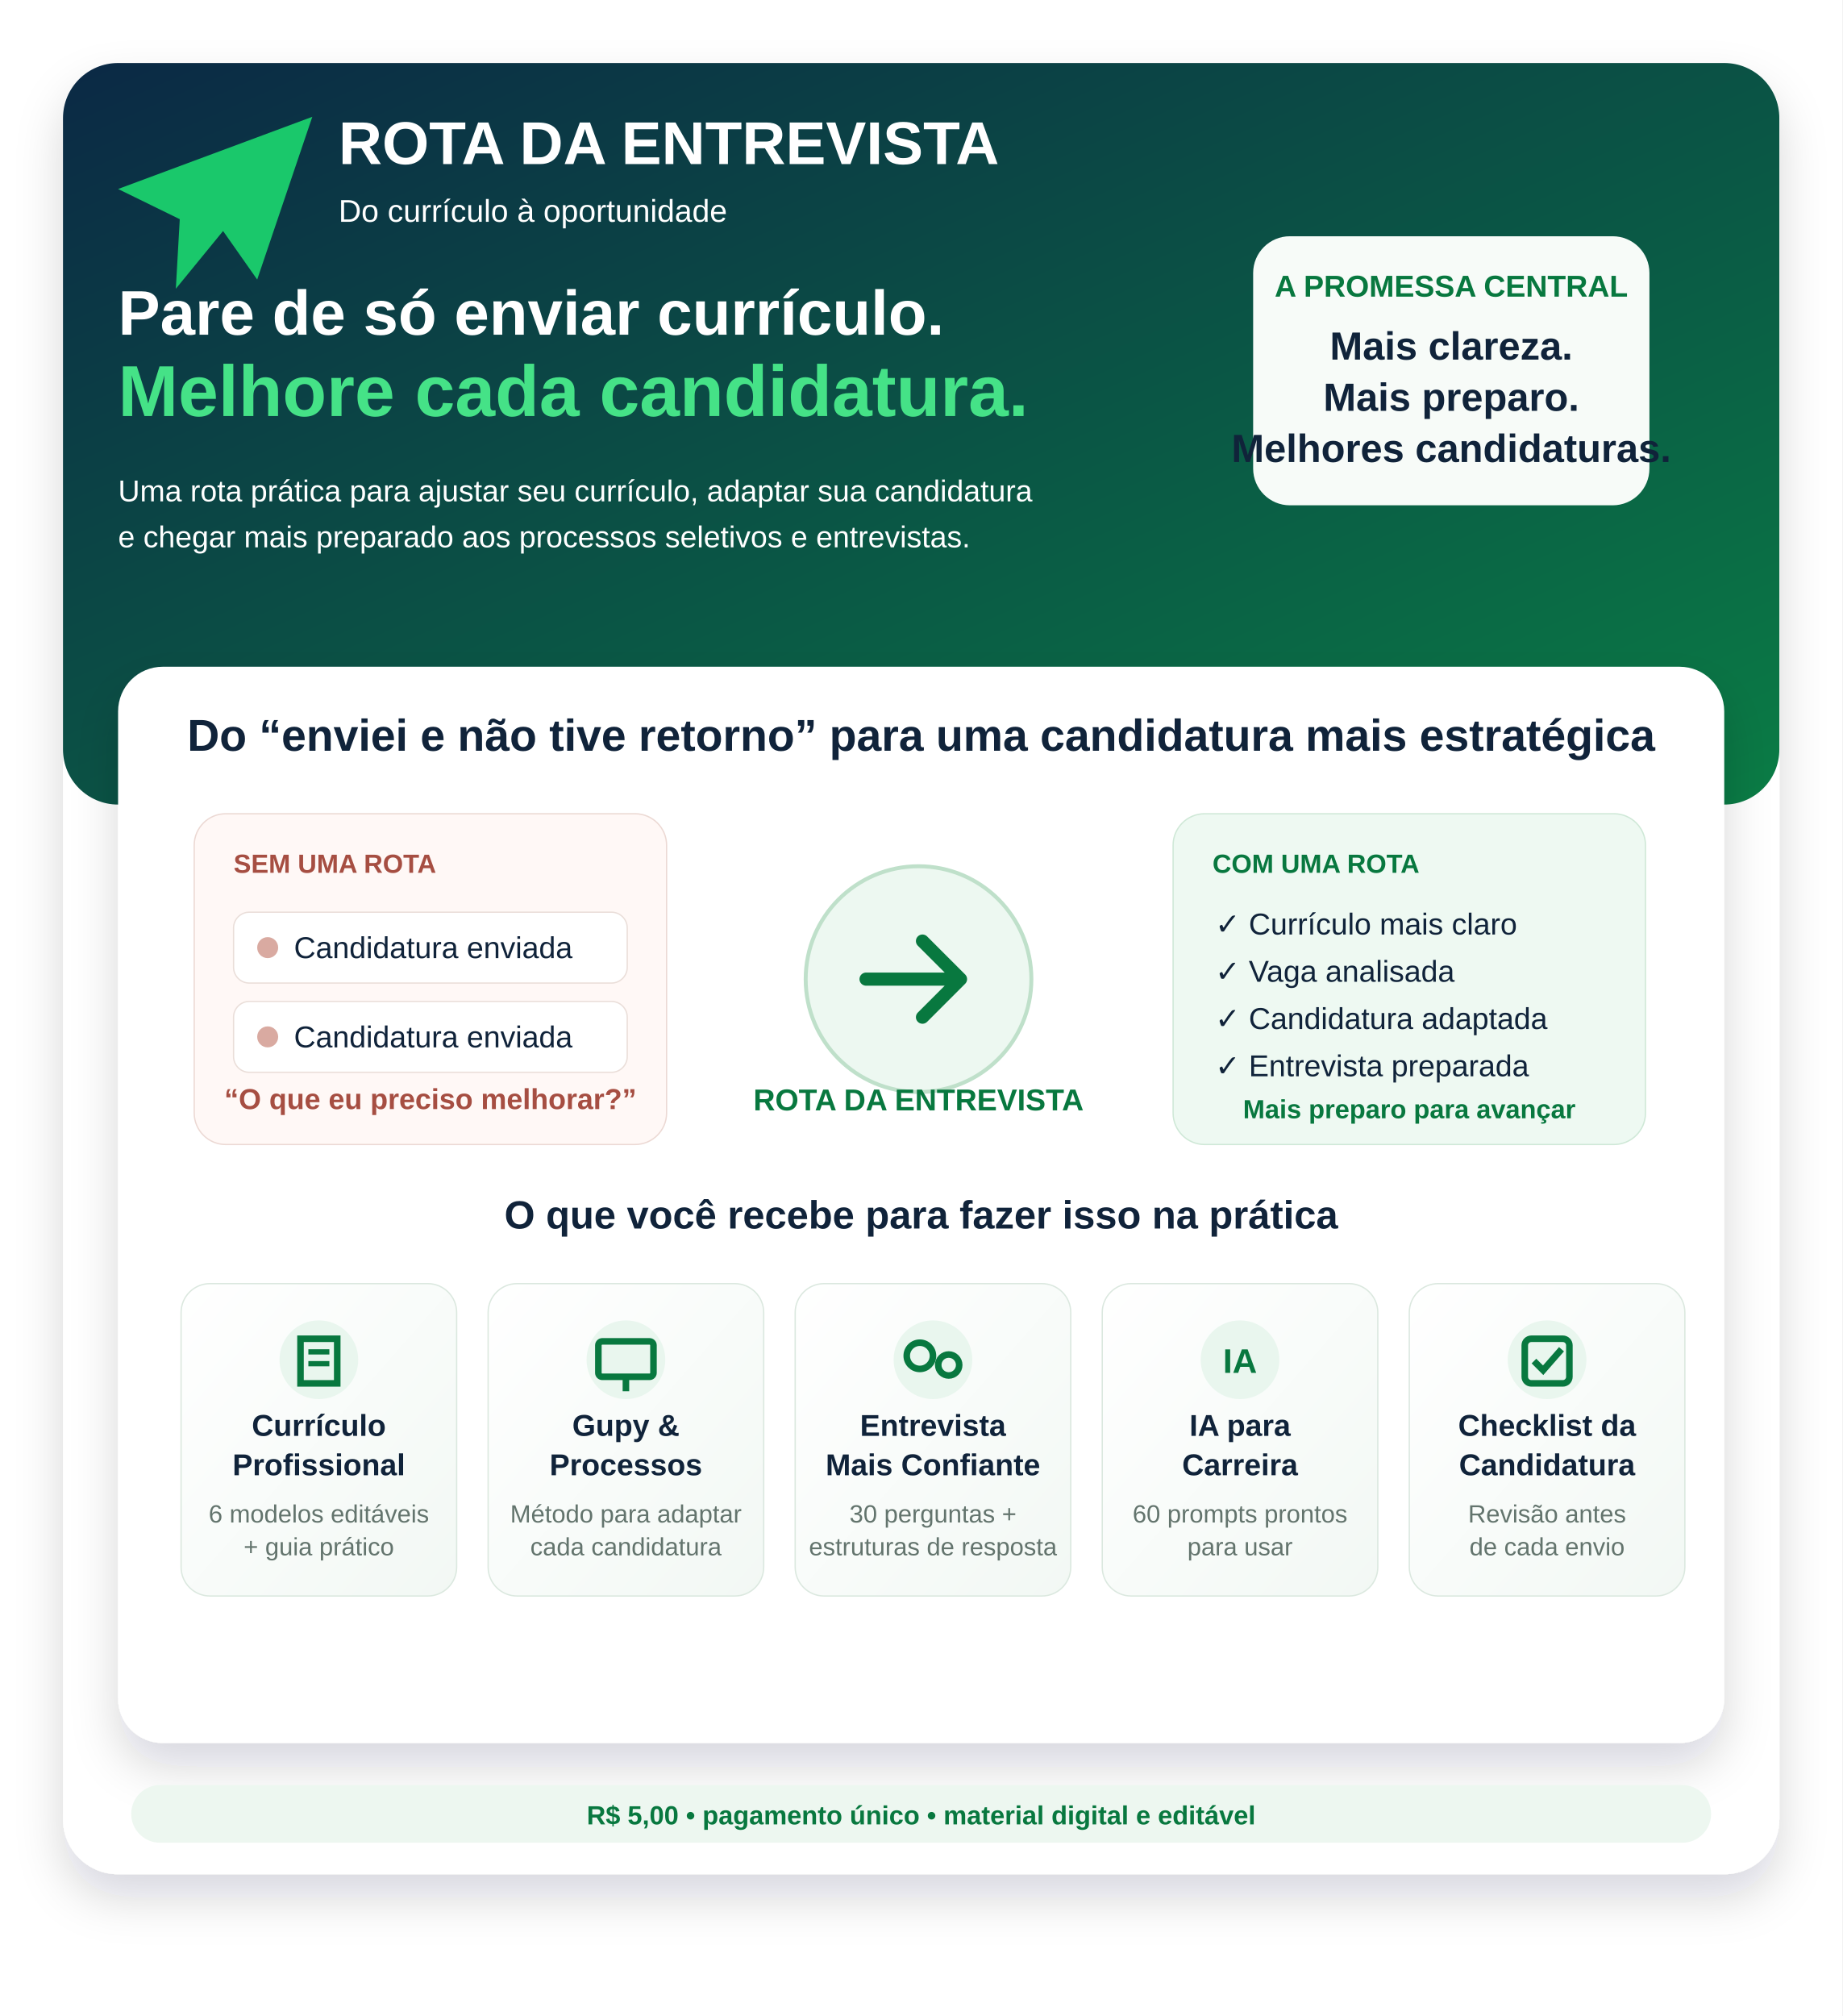
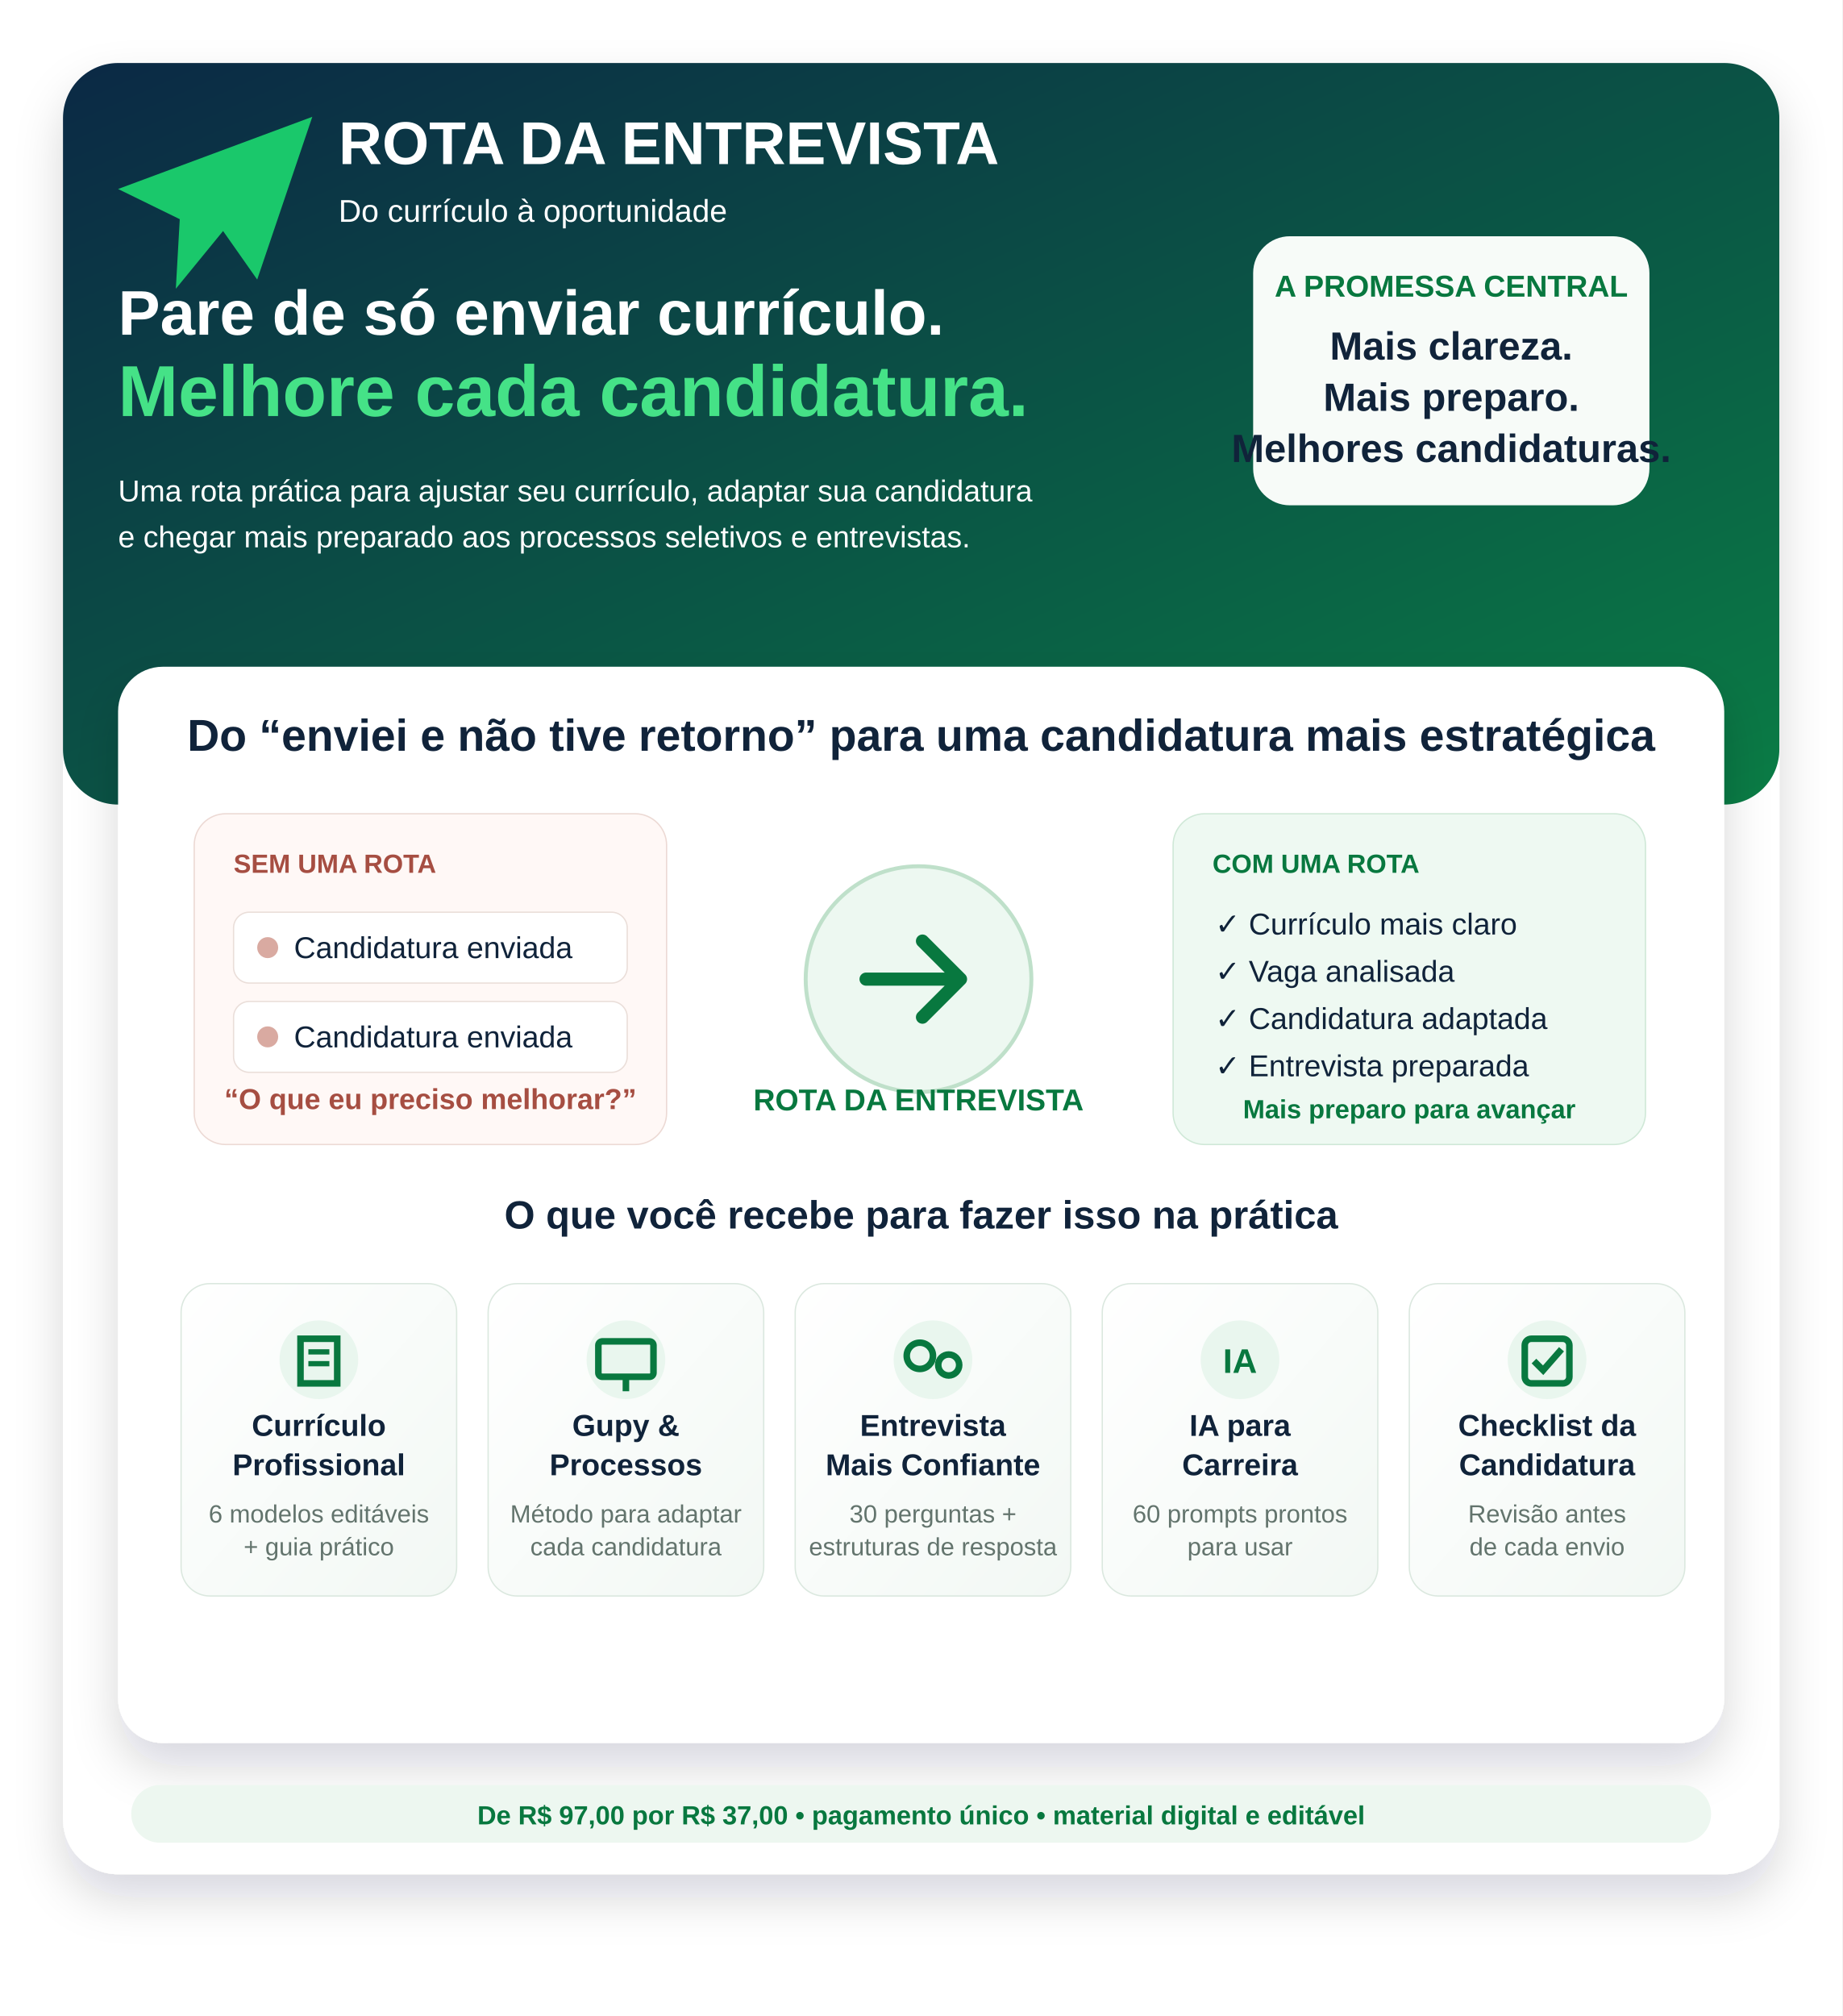
<svg xmlns="http://www.w3.org/2000/svg" width="1404" height="1536" viewBox="0 0 1404 1536" role="img" aria-labelledby="t d">
  <defs>
    <linearGradient id="bg" x1="0" y1="0" x2="1" y2="1">
      <stop stop-color="#0b2945" />
      <stop offset="1" stop-color="#0a7c45" />
    </linearGradient>
    <linearGradient id="card" x1="0" y1="0" x2="1" y2="1">
      <stop stop-color="#ffffff" />
      <stop offset="1" stop-color="#f2f8f4" />
    </linearGradient>
    <filter id="sh" x="-20%" y="-20%" width="140%" height="160%">
      <feDropShadow dx="0" dy="18" stdDeviation="18" flood-color="#061827" flood-opacity=".16" />
    </filter>
    <style>.f{font-family:Arial,Helvetica,sans-serif}.b{font-weight:800}.w{fill:#fff}.ink{fill:#10233a}.green{fill:#08783f}.muted{fill:#63746d}.xs{font-size:19px}.sm{font-size:23px}.md{font-size:30px}.lg{font-size:48px}.xl{font-size:58px}</style>
  </defs>
  <rect width="1404" height="1536" fill="#fff" />
  <rect x="48" y="48" width="1308" height="1380" rx="42" fill="#fff" filter="url(#sh)" />
  <rect x="48" y="48" width="1308" height="565" rx="42" fill="url(#bg)" />
  <g transform="translate(90 82)">
    <path d="M0 62 148 7 106 131 80 94 44 138 47 85Z" fill="#1ac86b" />
    <text x="168" y="43" class="f b w" font-size="46">ROTA DA ENTREVISTA</text>
    <text x="168" y="87" class="f w" font-size="24">Do currículo à oportunidade</text>
  </g>
  <text x="90" y="255" class="f b w lg">Pare de só enviar currículo.</text>
  <text x="90" y="317" class="f b" fill="#45e287" font-size="55">Melhore cada candidatura.</text>
  <text x="90" y="382" class="f w sm">Uma rota prática para ajustar seu currículo, adaptar sua candidatura</text>
  <text x="90" y="417" class="f w sm">e chegar mais preparado aos processos seletivos e entrevistas.</text>
  <rect x="955" y="180" width="302" height="205" rx="28" fill="#f7fbf8" />
  <text x="1106" y="226" class="f b green sm" text-anchor="middle">A PROMESSA CENTRAL</text>
  <text x="1106" y="274" class="f b ink md" text-anchor="middle">Mais clareza.</text>
  <text x="1106" y="313" class="f b ink md" text-anchor="middle">Mais preparo.</text>
  <text x="1106" y="352" class="f b ink md" text-anchor="middle">Melhores candidaturas.</text>
  <g transform="translate(90 508)">
    <rect width="1224" height="820" rx="34" fill="#fff" filter="url(#sh)" />
    <text x="612" y="64" class="f b ink" font-size="34" text-anchor="middle">Do “enviei e não tive retorno” para uma candidatura mais estratégica</text>
    <g transform="translate(58 112)">
      <rect width="360" height="252" rx="24" fill="#fff8f6" stroke="#ecd9d4" />
      <text x="30" y="45" class="f b" fill="#a64e42" font-size="20">SEM UMA ROTA</text>
      <rect x="30" y="75" width="300" height="54" rx="12" fill="#fff" stroke="#eaded9" />
      <circle cx="56" cy="102" r="8" fill="#d9aaa1" />
      <text x="76" y="110" class="f ink sm">Candidatura enviada</text>
      <rect x="30" y="143" width="300" height="54" rx="12" fill="#fff" stroke="#eaded9" />
      <circle cx="56" cy="170" r="8" fill="#d9aaa1" />
      <text x="76" y="178" class="f ink sm">Candidatura enviada</text>
      <text x="180" y="225" class="f b" fill="#a64e42" font-size="22" text-anchor="middle">“O que eu preciso melhorar?”</text>
    </g>
    <g transform="translate(460 112)">
      <circle cx="150" cy="126" r="86" fill="#edf8f1" stroke="#bfe0ca" stroke-width="3" />
      <path d="M110 126h72m-29-29 29 29-29 29" fill="none" stroke="#08783f" stroke-width="10" stroke-linecap="round" stroke-linejoin="round" />
      <text x="150" y="226" class="f b green" font-size="23" text-anchor="middle">ROTA DA ENTREVISTA</text>
    </g>
    <g transform="translate(804 112)">
      <rect width="360" height="252" rx="24" fill="#eef9f2" stroke="#cfe8d7" />
      <text x="30" y="45" class="f b green" font-size="20">COM UMA ROTA</text>
      <g class="f ink sm">
        <text x="32" y="92">✓ Currículo mais claro</text>
        <text x="32" y="128">✓ Vaga analisada</text>
        <text x="32" y="164">✓ Candidatura adaptada</text>
        <text x="32" y="200">✓ Entrevista preparada</text>
      </g>
      <text x="180" y="232" class="f b green" font-size="20" text-anchor="middle">Mais preparo para avançar</text>
    </g>
    <text x="612" y="428" class="f b ink" font-size="30" text-anchor="middle">O que você recebe para fazer isso na prática</text>
    <g transform="translate(48 470)">
      <g>
        <rect width="210" height="238" rx="22" fill="url(#card)" stroke="#dbe8df" />
        <circle cx="105" cy="58" r="30" fill="#e9f6ee" />
        <path d="M91 42h28v34H91z" fill="none" stroke="#08783f" stroke-width="5" />
        <line x1="97" y1="52" x2="113" y2="52" stroke="#08783f" stroke-width="4" />
        <line x1="97" y1="61" x2="113" y2="61" stroke="#08783f" stroke-width="4" />
        <text x="105" y="116" class="f b ink" font-size="23" text-anchor="middle">Currículo</text>
        <text x="105" y="146" class="f b ink" font-size="23" text-anchor="middle">Profissional</text>
        <text x="105" y="182" class="f muted xs" text-anchor="middle">6 modelos editáveis</text>
        <text x="105" y="207" class="f muted xs" text-anchor="middle">+ guia prático</text>
      </g>
      <g transform="translate(234 0)">
        <rect width="210" height="238" rx="22" fill="url(#card)" stroke="#dbe8df" />
        <circle cx="105" cy="58" r="30" fill="#e9f6ee" />
        <rect x="84" y="44" width="42" height="27" rx="3" fill="none" stroke="#08783f" stroke-width="5" />
        <line x1="105" y1="71" x2="105" y2="82" stroke="#08783f" stroke-width="5" />
        <text x="105" y="116" class="f b ink" font-size="23" text-anchor="middle">Gupy &amp;</text>
        <text x="105" y="146" class="f b ink" font-size="23" text-anchor="middle">Processos</text>
        <text x="105" y="182" class="f muted xs" text-anchor="middle">Método para adaptar</text>
        <text x="105" y="207" class="f muted xs" text-anchor="middle">cada candidatura</text>
      </g>
      <g transform="translate(468 0)">
        <rect width="210" height="238" rx="22" fill="url(#card)" stroke="#dbe8df" />
        <circle cx="105" cy="58" r="30" fill="#e9f6ee" />
        <circle cx="95" cy="55" r="10" fill="none" stroke="#08783f" stroke-width="5" />
        <circle cx="117" cy="62" r="8" fill="none" stroke="#08783f" stroke-width="5" />
        <text x="105" y="116" class="f b ink" font-size="23" text-anchor="middle">Entrevista</text>
        <text x="105" y="146" class="f b ink" font-size="23" text-anchor="middle">Mais Confiante</text>
        <text x="105" y="182" class="f muted xs" text-anchor="middle">30 perguntas +</text>
        <text x="105" y="207" class="f muted xs" text-anchor="middle">estruturas de resposta</text>
      </g>
      <g transform="translate(702 0)">
        <rect width="210" height="238" rx="22" fill="url(#card)" stroke="#dbe8df" />
        <circle cx="105" cy="58" r="30" fill="#e9f6ee" />
        <text x="105" y="68" class="f b green" font-size="26" text-anchor="middle">IA</text>
        <text x="105" y="116" class="f b ink" font-size="23" text-anchor="middle">IA para</text>
        <text x="105" y="146" class="f b ink" font-size="23" text-anchor="middle">Carreira</text>
        <text x="105" y="182" class="f muted xs" text-anchor="middle">60 prompts prontos</text>
        <text x="105" y="207" class="f muted xs" text-anchor="middle">para usar</text>
      </g>
      <g transform="translate(936 0)">
        <rect width="210" height="238" rx="22" fill="url(#card)" stroke="#dbe8df" />
        <circle cx="105" cy="58" r="30" fill="#e9f6ee" />
        <rect x="88" y="42" width="34" height="34" rx="5" fill="none" stroke="#08783f" stroke-width="5" />
        <path d="m95 59 7 7 14-16" fill="none" stroke="#08783f" stroke-width="5" />
        <text x="105" y="116" class="f b ink" font-size="23" text-anchor="middle">Checklist da</text>
        <text x="105" y="146" class="f b ink" font-size="23" text-anchor="middle">Candidatura</text>
        <text x="105" y="182" class="f muted xs" text-anchor="middle">Revisão antes</text>
        <text x="105" y="207" class="f muted xs" text-anchor="middle">de cada envio</text>
      </g>
    </g>
  </g>
  <rect x="100" y="1360" width="1204" height="44" rx="22" fill="#edf7f0" />
-   <text x="702" y="1390" class="f b green" font-size="20" text-anchor="middle">R$ 5,00 • pagamento único • material digital e editável</text>
+   <text x="702" y="1390" class="f b green" font-size="20" text-anchor="middle">De R$ 97,00 por R$ 37,00 • pagamento único • material digital e editável</text>
</svg>
